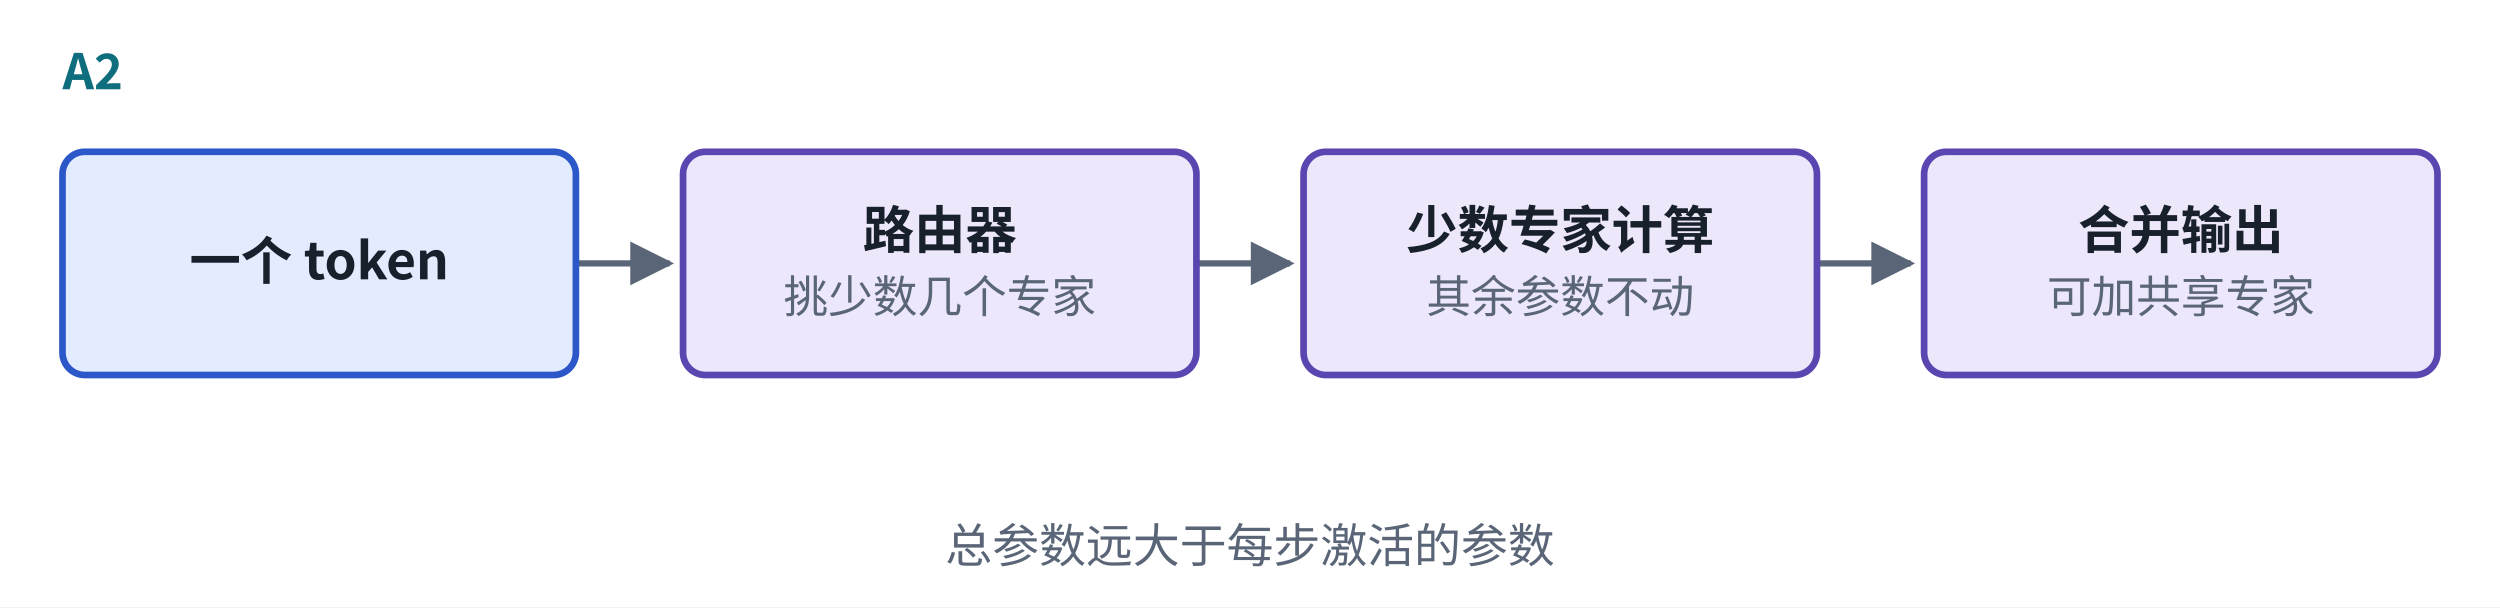
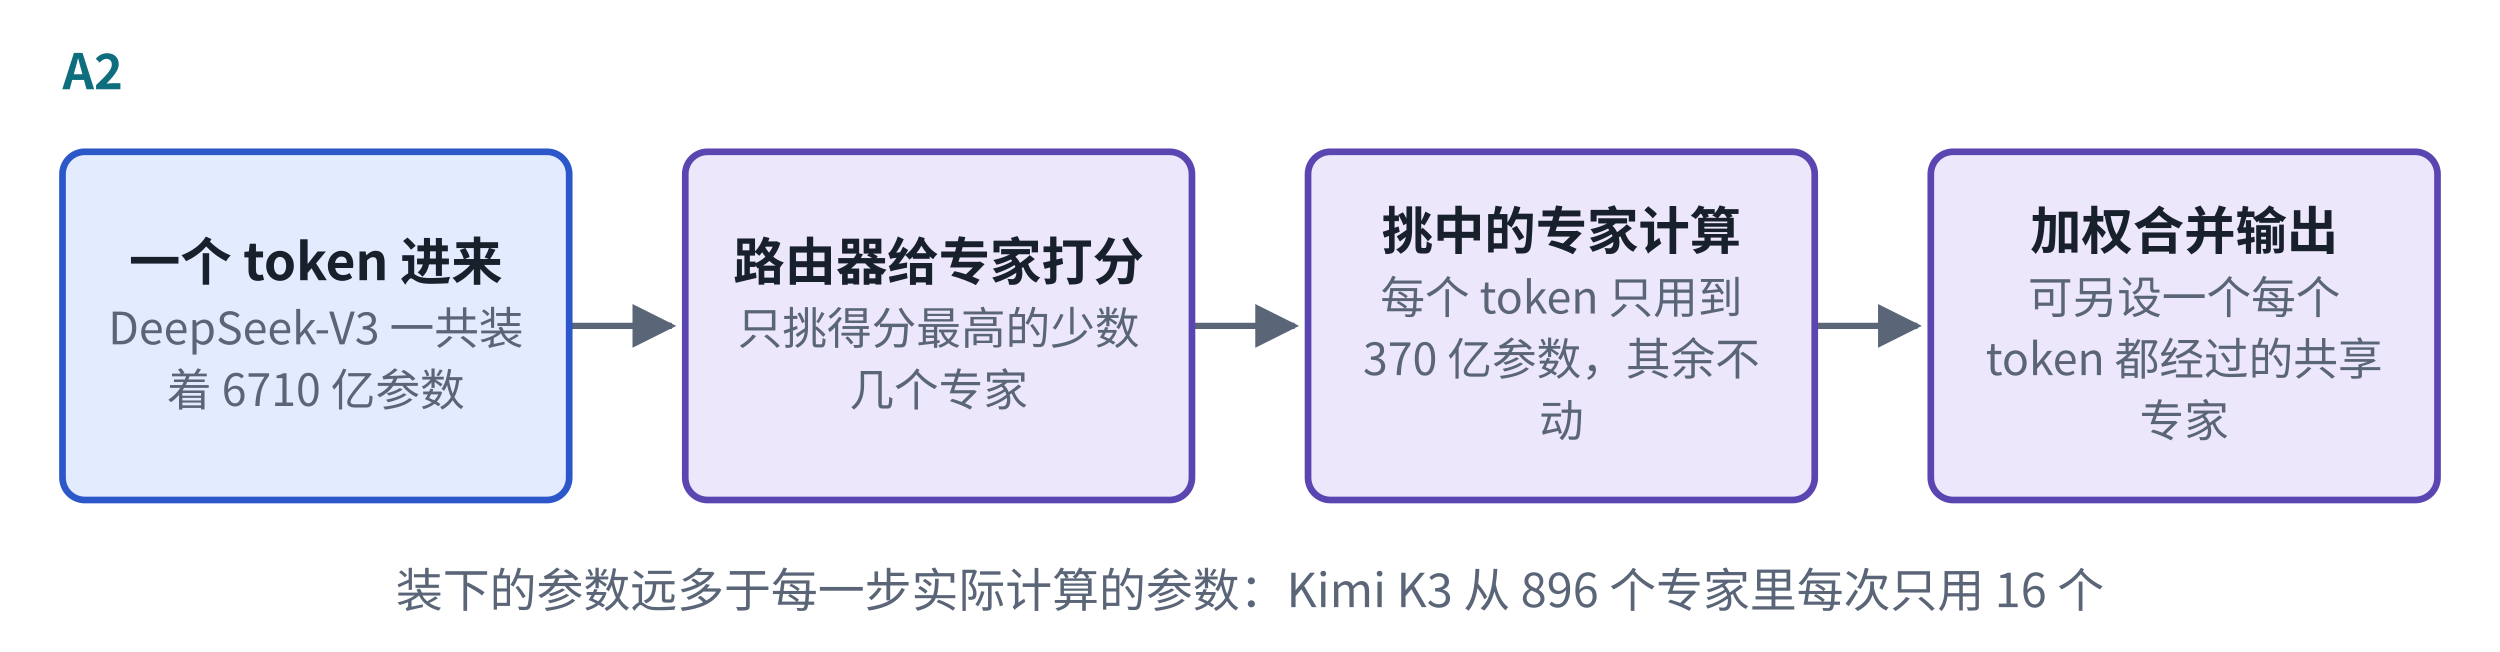
- <svg xmlns="http://www.w3.org/2000/svg" viewBox="0 0 560 136" width="560" height="136" role="img" aria-label="专家混合结构">
+ <svg xmlns="http://www.w3.org/2000/svg" viewBox="0 0 560 146" width="560" height="146" role="img" aria-label="专家混合结构">
  <defs>
    <marker id="ah-carda2" viewBox="0 0 10 10" refX="9" refY="5" markerWidth="7" markerHeight="7" orient="auto-start-reverse">
      <path d="M0,0 L10,5 L0,10 z" fill="#5A6577" />
    </marker>
  </defs>
-   <rect x="0" y="0" width="560" height="136" fill="#ffffff" />
-   <path d="M129,59 L150,59" fill="none" stroke="#5A6577" stroke-width="1.4" marker-end="url(#ah-carda2)" />
-   <path d="M268,59 L289,59" fill="none" stroke="#5A6577" stroke-width="1.4" marker-end="url(#ah-carda2)" />
-   <path d="M407,59 L428,59" fill="none" stroke="#5A6577" stroke-width="1.4" marker-end="url(#ah-carda2)" />
-   <rect x="14" y="34" width="115" height="50" rx="5" fill="#E3EBFF" stroke="#2B57C9" stroke-width="1.5" />
-   <rect x="153" y="34" width="115" height="50" rx="5" fill="#ECE7FB" stroke="#5B45B0" stroke-width="1.5" />
-   <rect x="292" y="34" width="115" height="50" rx="5" fill="#ECE7FB" stroke="#5B45B0" stroke-width="1.5" />
-   <rect x="431" y="34" width="115" height="50" rx="5" fill="#ECE7FB" stroke="#5B45B0" stroke-width="1.5" />
+   <rect x="0" y="0" width="560" height="146" fill="#ffffff" />
+   <path d="M127.5,73 L150.5,73" fill="none" stroke="#5A6577" stroke-width="1.4" marker-end="url(#ah-carda2)" />
+   <path d="M267,73 L290,73" fill="none" stroke="#5A6577" stroke-width="1.4" marker-end="url(#ah-carda2)" />
+   <path d="M406.5,73 L429.5,73" fill="none" stroke="#5A6577" stroke-width="1.4" marker-end="url(#ah-carda2)" />
+   <rect x="14" y="34" width="113.5" height="78" rx="5" fill="#E3EBFF" stroke="#2B57C9" stroke-width="1.5" />
+   <rect x="153.5" y="34" width="113.5" height="78" rx="5" fill="#ECE7FB" stroke="#5B45B0" stroke-width="1.5" />
+   <rect x="293" y="34" width="113.5" height="78" rx="5" fill="#ECE7FB" stroke="#5B45B0" stroke-width="1.5" />
+   <rect x="432.5" y="34" width="113.5" height="78" rx="5" fill="#ECE7FB" stroke="#5B45B0" stroke-width="1.5" />
  <text x="14" y="20" text-anchor="start" font-size="11" font-weight="700" fill="#0E6E7E" font-family="PingFang SC, Noto Sans CJK SC, Microsoft YaHei, sans-serif">A2</text>
-   <text x="71.5" y="62.565" text-anchor="middle" font-size="11.5" font-weight="600" fill="#18202C" font-family="PingFang SC, Noto Sans CJK SC, Microsoft YaHei, sans-serif">一个 token</text>
-   <text x="210.5" y="55.665" text-anchor="middle" font-size="11.5" font-weight="600" fill="#18202C" font-family="PingFang SC, Noto Sans CJK SC, Microsoft YaHei, sans-serif">路由器</text>
-   <text x="210.5" y="70.035" text-anchor="middle" font-size="10" font-weight="400" fill="#5A6577" font-family="PingFang SC, Noto Sans CJK SC, Microsoft YaHei, sans-serif">挑少数几个专家</text>
-   <text x="349.5" y="55.665" text-anchor="middle" font-size="11.5" font-weight="600" fill="#18202C" font-family="PingFang SC, Noto Sans CJK SC, Microsoft YaHei, sans-serif">少数专家计算</text>
-   <text x="349.5" y="70.035" text-anchor="middle" font-size="10" font-weight="400" fill="#5A6577" font-family="PingFang SC, Noto Sans CJK SC, Microsoft YaHei, sans-serif">其余参数不动</text>
-   <text x="488.5" y="55.665" text-anchor="middle" font-size="11.5" font-weight="600" fill="#18202C" font-family="PingFang SC, Noto Sans CJK SC, Microsoft YaHei, sans-serif">合并输出</text>
-   <text x="488.5" y="70.035" text-anchor="middle" font-size="10" font-weight="400" fill="#5A6577" font-family="PingFang SC, Noto Sans CJK SC, Microsoft YaHei, sans-serif">可加共享专家</text>
-   <text x="280" y="126" text-anchor="middle" font-size="10.5" font-weight="500" fill="#5A6577" font-family="PingFang SC, Noto Sans CJK SC, Microsoft YaHei, sans-serif">总参数远大于每步激活的参数</text>
+   <text x="70.75" y="62.765" text-anchor="middle" font-size="11.5" font-weight="600" fill="#18202C" font-family="PingFang SC, Noto Sans CJK SC, Microsoft YaHei, sans-serif">一个 token 进来</text>
+   <text x="70.75" y="77.135" text-anchor="middle" font-size="10" font-weight="400" fill="#5A6577" font-family="PingFang SC, Noto Sans CJK SC, Microsoft YaHei, sans-serif">DeepSeek-V3 一共装</text>
+   <text x="70.75" y="90.935" text-anchor="middle" font-size="10" font-weight="400" fill="#5A6577" font-family="PingFang SC, Noto Sans CJK SC, Microsoft YaHei, sans-serif">着 6710 亿参数</text>
+   <text x="210.25" y="62.765" text-anchor="middle" font-size="11.5" font-weight="600" fill="#18202C" font-family="PingFang SC, Noto Sans CJK SC, Microsoft YaHei, sans-serif">路由器给专家打分</text>
+   <text x="210.25" y="77.135" text-anchor="middle" font-size="10" font-weight="400" fill="#5A6577" font-family="PingFang SC, Noto Sans CJK SC, Microsoft YaHei, sans-serif">只挑得分最高的少数</text>
+   <text x="210.25" y="90.935" text-anchor="middle" font-size="10" font-weight="400" fill="#5A6577" font-family="PingFang SC, Noto Sans CJK SC, Microsoft YaHei, sans-serif">几个专家</text>
+   <text x="349.75" y="55.865" text-anchor="middle" font-size="11.5" font-weight="600" fill="#18202C" font-family="PingFang SC, Noto Sans CJK SC, Microsoft YaHei, sans-serif">挑中的专家计算</text>
+   <text x="349.75" y="70.235" text-anchor="middle" font-size="10" font-weight="400" fill="#5A6577" font-family="PingFang SC, Noto Sans CJK SC, Microsoft YaHei, sans-serif">每个 token 只用到</text>
+   <text x="349.75" y="84.035" text-anchor="middle" font-size="10" font-weight="400" fill="#5A6577" font-family="PingFang SC, Noto Sans CJK SC, Microsoft YaHei, sans-serif">370 亿参数，其余不</text>
+   <text x="349.75" y="97.835" text-anchor="middle" font-size="10" font-weight="400" fill="#5A6577" font-family="PingFang SC, Noto Sans CJK SC, Microsoft YaHei, sans-serif">动</text>
+   <text x="489.25" y="55.865" text-anchor="middle" font-size="11.5" font-weight="600" fill="#18202C" font-family="PingFang SC, Noto Sans CJK SC, Microsoft YaHei, sans-serif">加权合并输出</text>
+   <text x="489.25" y="70.235" text-anchor="middle" font-size="10" font-weight="400" fill="#5A6577" font-family="PingFang SC, Noto Sans CJK SC, Microsoft YaHei, sans-serif">可另设一个每个</text>
+   <text x="489.25" y="84.035" text-anchor="middle" font-size="10" font-weight="400" fill="#5A6577" font-family="PingFang SC, Noto Sans CJK SC, Microsoft YaHei, sans-serif">token 都经过的共享</text>
+   <text x="489.25" y="97.835" text-anchor="middle" font-size="10" font-weight="400" fill="#5A6577" font-family="PingFang SC, Noto Sans CJK SC, Microsoft YaHei, sans-serif">专家</text>
+   <text x="280" y="136" text-anchor="middle" font-size="10.5" font-weight="500" fill="#5A6577" font-family="PingFang SC, Noto Sans CJK SC, Microsoft YaHei, sans-serif">装下的参数远多于每一步实际计算的参数：Kimi K3 从 896 个专家里每次只用 16 个</text>
</svg>
